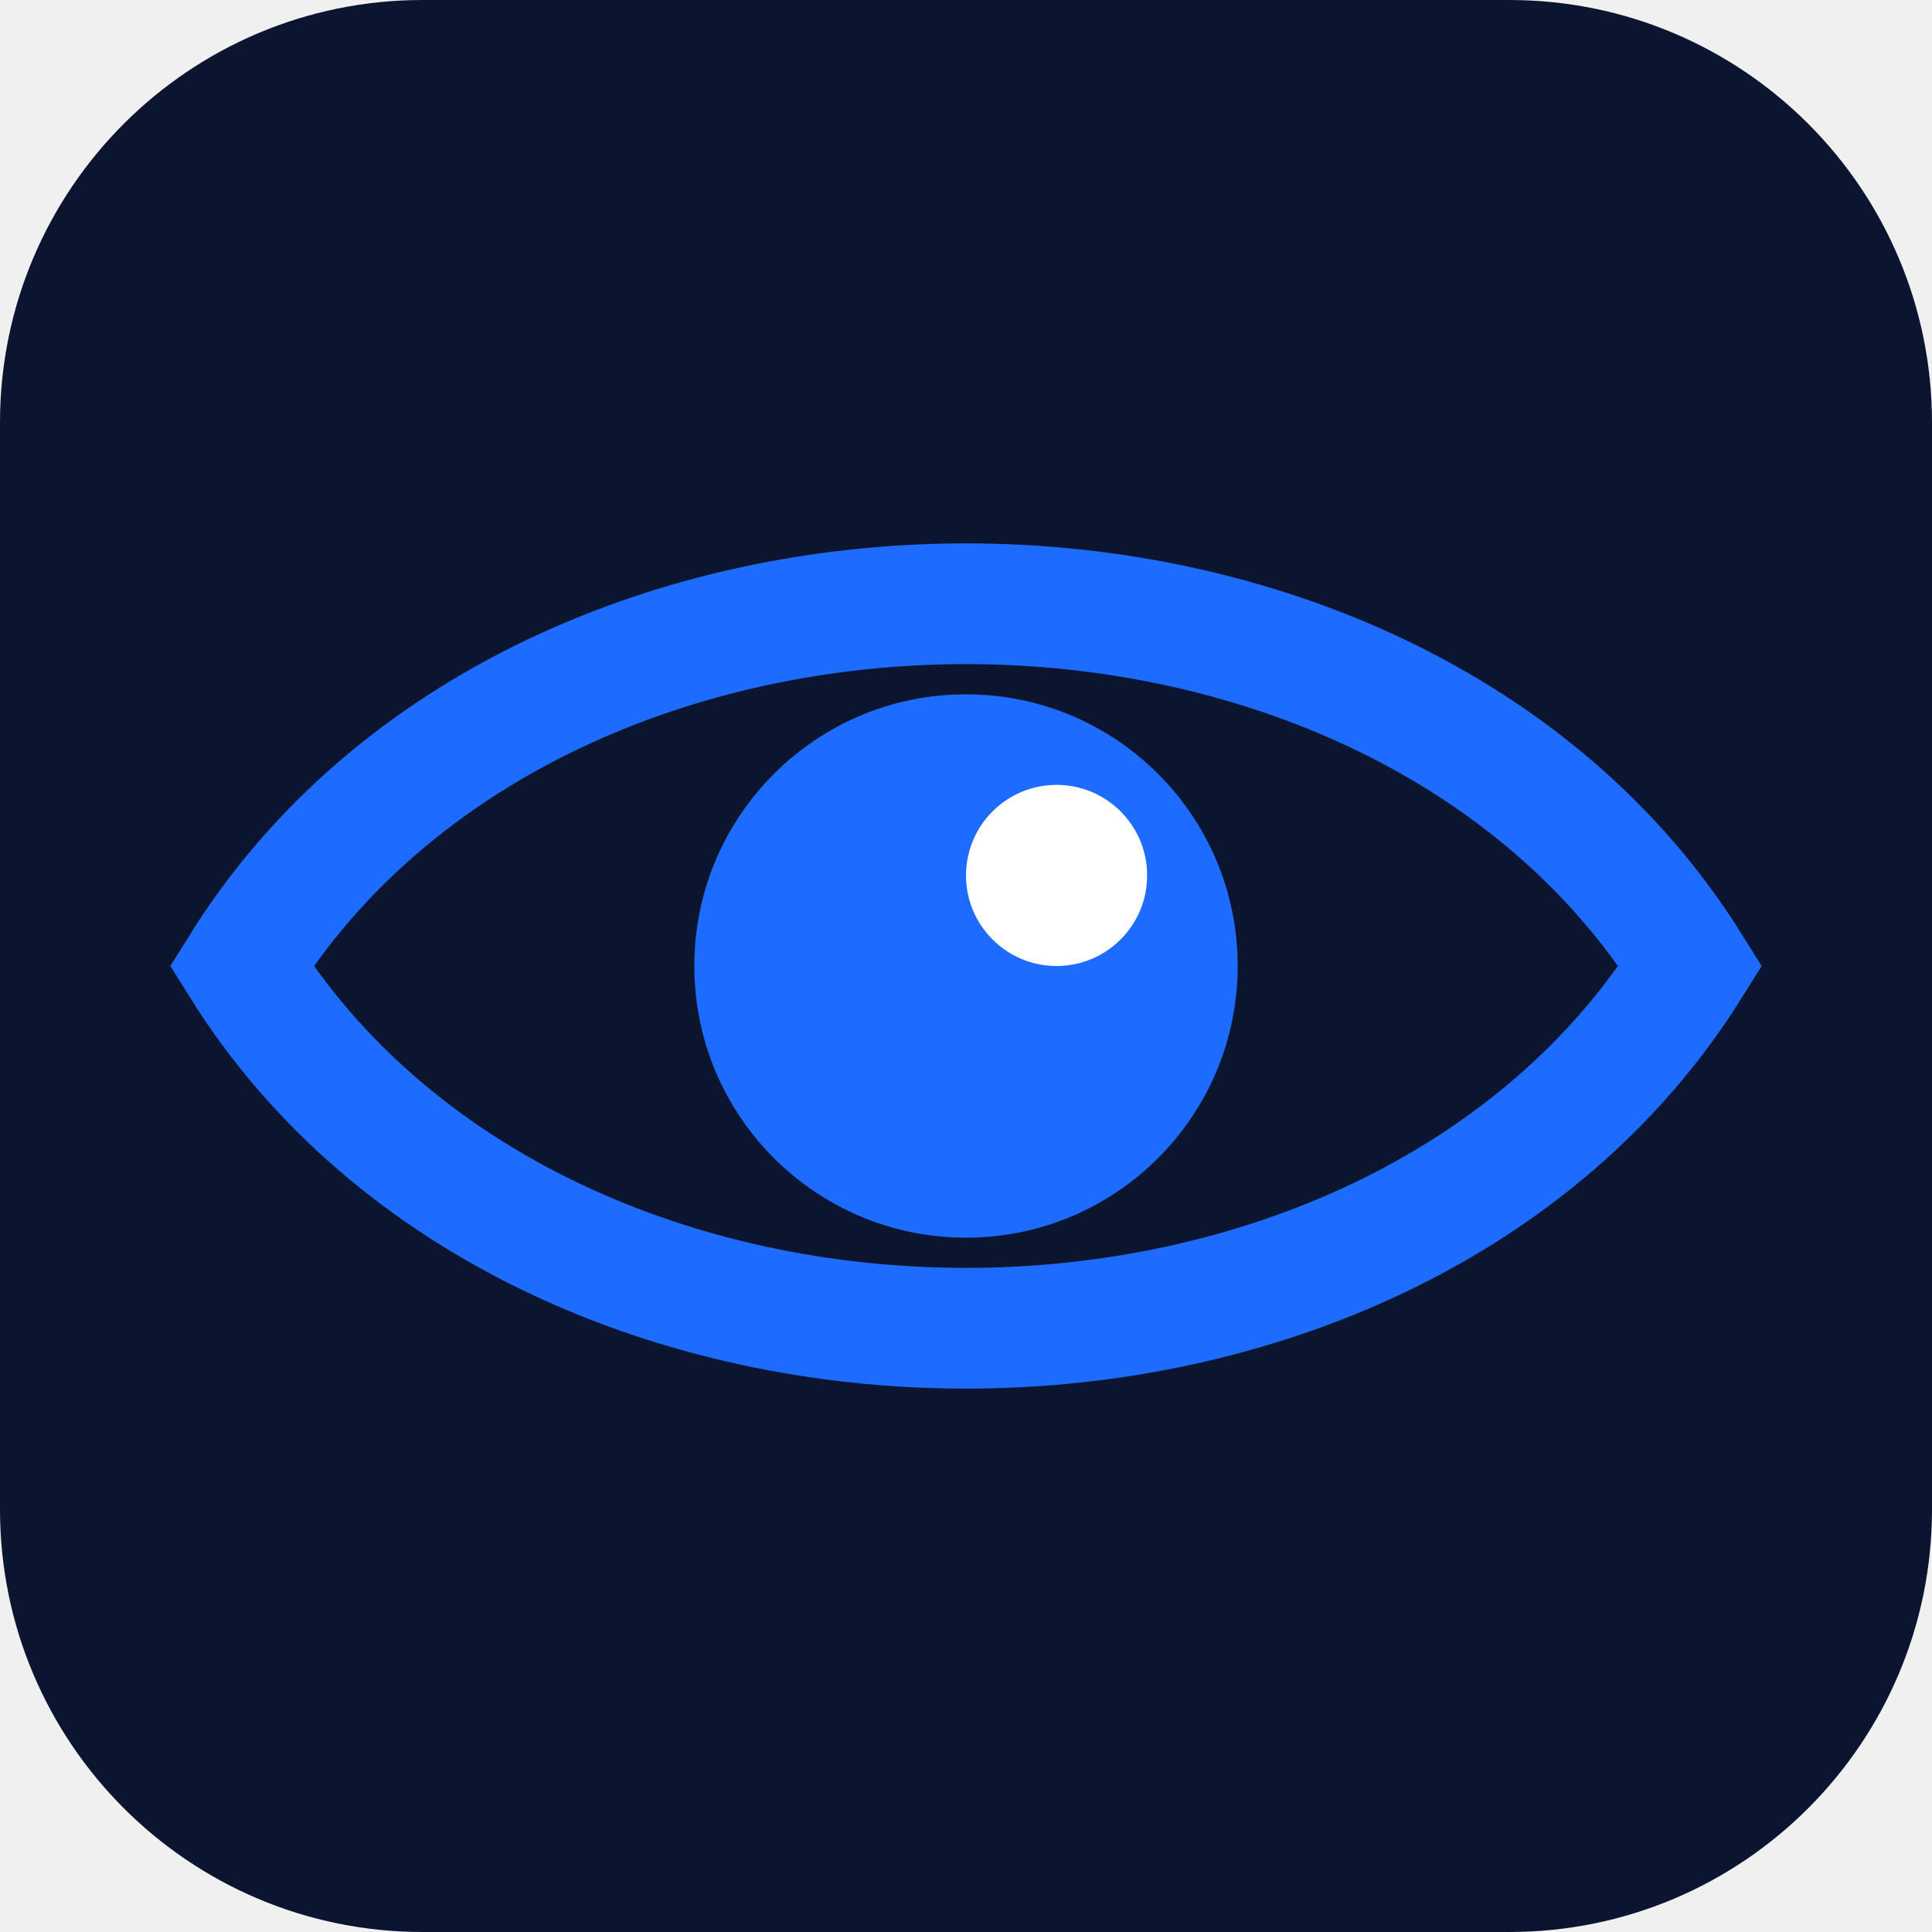
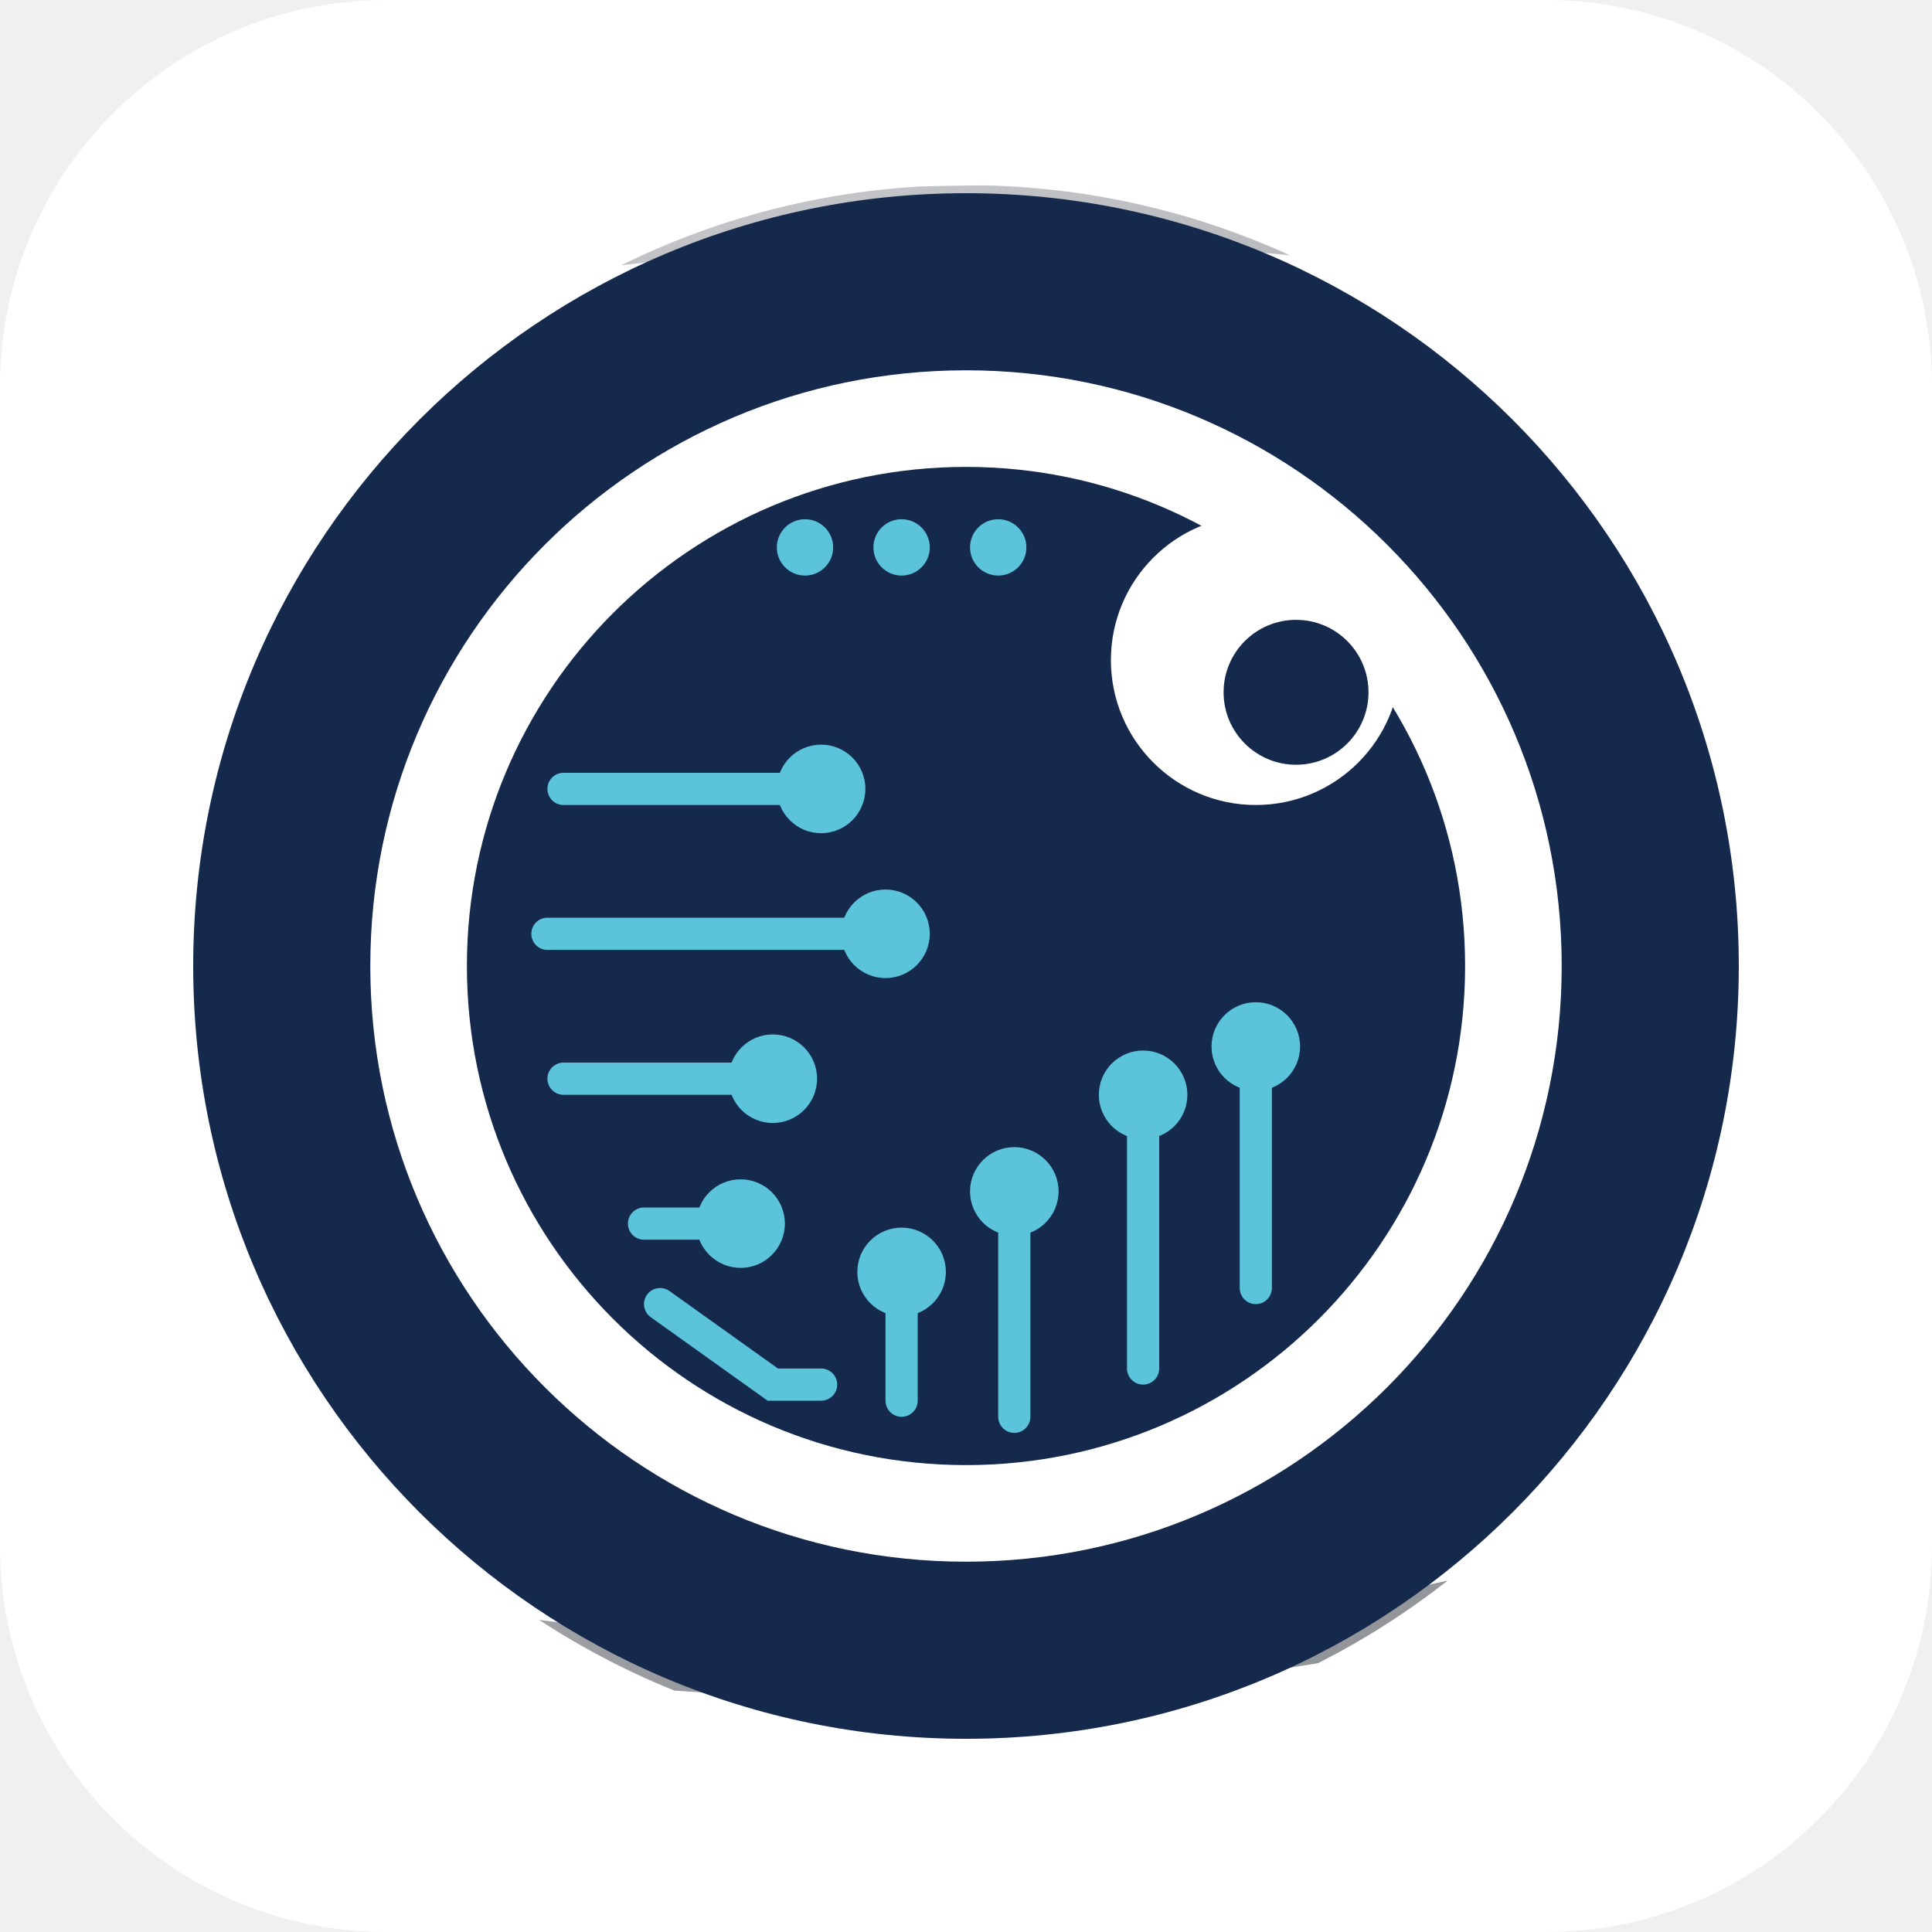
- <svg xmlns="http://www.w3.org/2000/svg" viewBox="0 0 64 64">
-   <rect width="64" height="64" rx="14" fill="#0B1530" />
-   <path d="M8 32 C18 16, 46 16, 56 32 C46 48, 18 48, 8 32 Z" fill="none" stroke="#1E6BFF" stroke-width="4" />
-   <circle cx="32" cy="32" r="9" fill="#1E6BFF" />
-   <circle cx="35" cy="29" r="3" fill="#fff" />
+ <svg xmlns="http://www.w3.org/2000/svg" viewBox="170 44 240 240">
+   <rect x="170" y="44" width="240" height="240" rx="48" fill="#FFFFFF" />
+   <clipPath id="ci">
+     <circle cx="290" cy="164" r="97" />
+   </clipPath>
+   <g clip-path="url(#ci)">
+     <defs>
+       <linearGradient id="svi" x1="0" y1="0" x2="1" y2="1">
+         <stop offset="0" stop-color="#D9DADD" />
+         <stop offset=".55" stop-color="#A9ABAF" />
+         <stop offset="1" stop-color="#7E8186" />
+       </linearGradient>
+     </defs>
+     <path d="M12 162 C100 -12 392 -22 500 96 L472 116 C372 16 140 24 58 162 Z" fill="#14294B" />
+     <path d="M12 162 C112 332 432 346 556 134 L522 134 C422 314 150 308 58 162 Z" fill="#14294B" />
+     <path d="M66 162 C152 56 356 46 454 112" stroke="url(#svi)" stroke-width="7" fill="none" stroke-linecap="round" />
+     <path d="M66 164 C164 278 398 288 502 150" stroke="url(#svi)" stroke-width="7" fill="none" stroke-linecap="round" />
+     <circle cx="290" cy="164" r="96" fill="#14294B" />
+     <circle cx="290" cy="164" r="74" fill="#FFFFFF" />
+     <circle cx="290" cy="164" r="62" fill="#14294B" />
+     <path d="M240 142H268" stroke="#5BC3DA" stroke-width="4" stroke-linecap="round" />
+     <circle cx="272" cy="142" r="5.5" fill="#5BC3DA" />
+     <path d="M238 160H276" stroke="#5BC3DA" stroke-width="4" stroke-linecap="round" />
+     <circle cx="280" cy="160" r="5.5" fill="#5BC3DA" />
+     <path d="M240 178H262" stroke="#5BC3DA" stroke-width="4" stroke-linecap="round" />
+     <circle cx="266" cy="178" r="5.5" fill="#5BC3DA" />
+     <path d="M250 196H258" stroke="#5BC3DA" stroke-width="4" stroke-linecap="round" />
+     <circle cx="262" cy="196" r="5.5" fill="#5BC3DA" />
+     <path d="M296 220V196" stroke="#5BC3DA" stroke-width="4" stroke-linecap="round" />
+     <circle cx="296" cy="192" r="5.5" fill="#5BC3DA" />
+     <path d="M312 214V184" stroke="#5BC3DA" stroke-width="4" stroke-linecap="round" />
+     <circle cx="312" cy="180" r="5.5" fill="#5BC3DA" />
+     <path d="M326 204V178" stroke="#5BC3DA" stroke-width="4" stroke-linecap="round" />
+     <circle cx="326" cy="174" r="5.5" fill="#5BC3DA" />
+     <path d="M282 218V206" stroke="#5BC3DA" stroke-width="4" stroke-linecap="round" />
+     <circle cx="282" cy="202" r="5.5" fill="#5BC3DA" />
+     <path d="M252 206 L266 216 H272" stroke="#5BC3DA" stroke-width="4" fill="none" stroke-linecap="round" />
+     <circle cx="270" cy="112" r="3.5" fill="#5BC3DA" />
+     <circle cx="282" cy="112" r="3.5" fill="#5BC3DA" />
+     <circle cx="294" cy="112" r="3.5" fill="#5BC3DA" />
+     <circle cx="326" cy="126" r="18" fill="#FFFFFF" />
+     <circle cx="331" cy="130" r="9" fill="#14294B" />
+     <path d="M398 112 L432 108 L462 150 L620 22 L474 190 Z" fill="url(#svi)" />
+   </g>
</svg>
